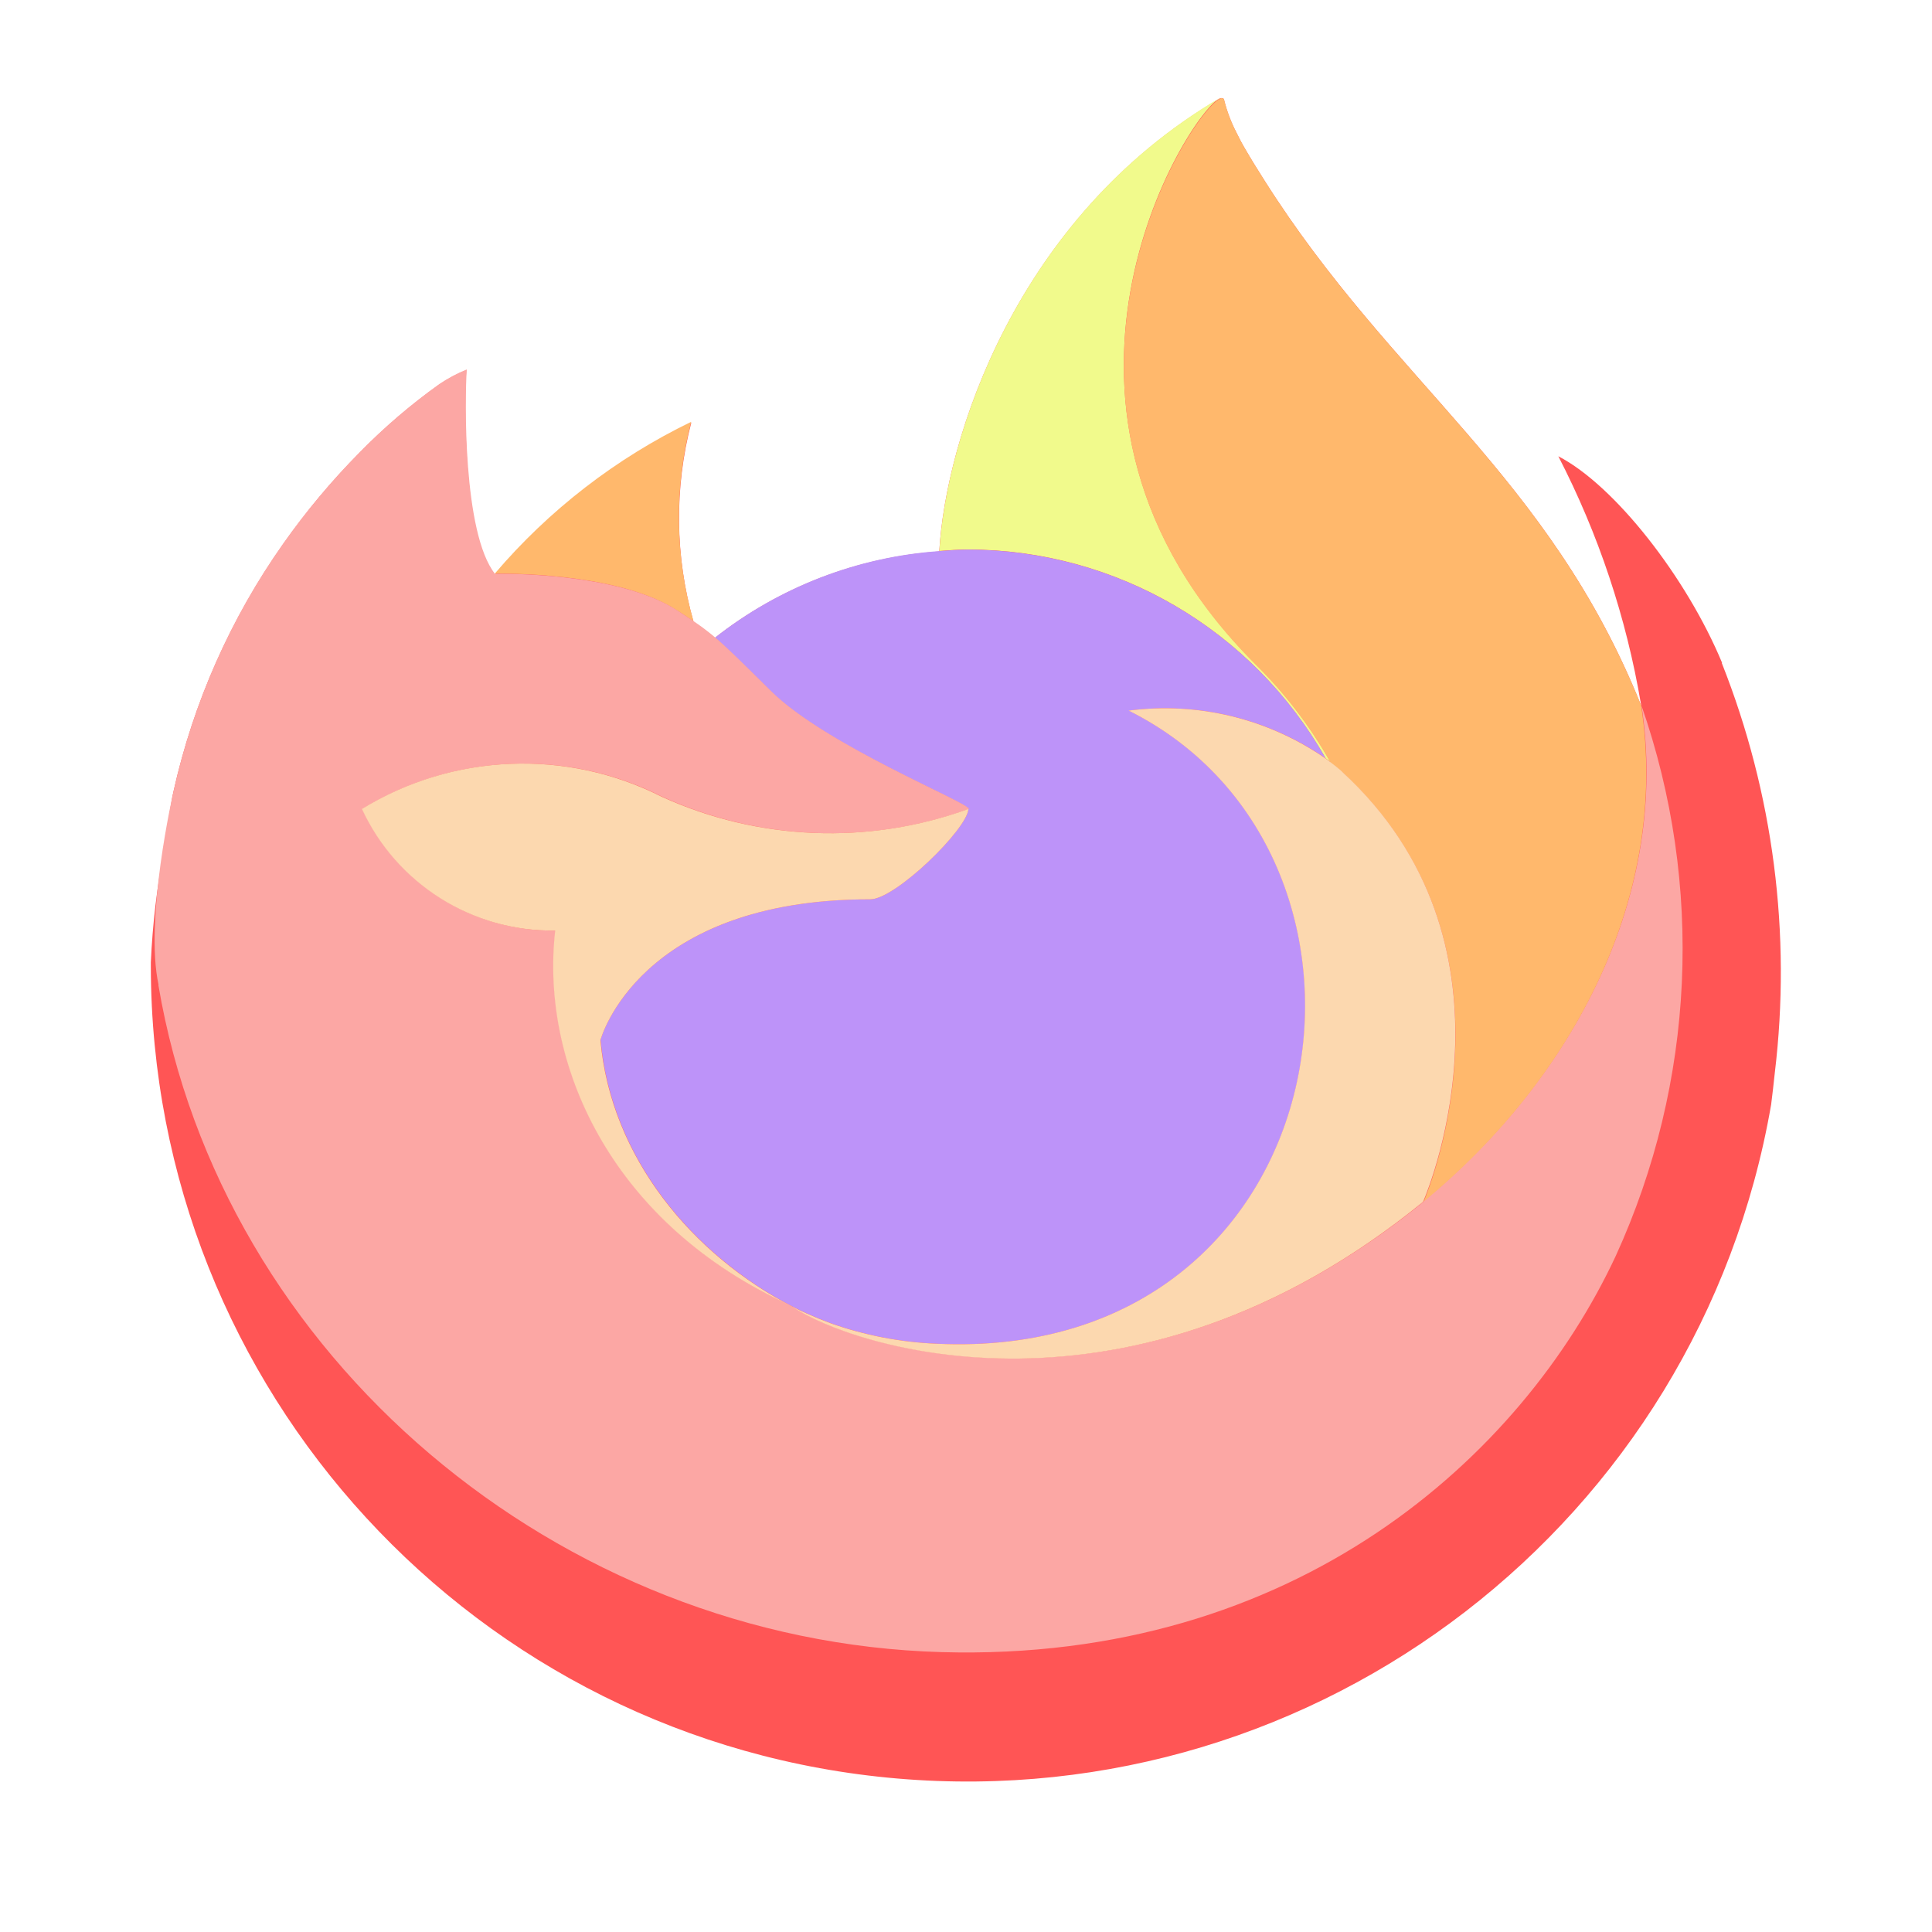
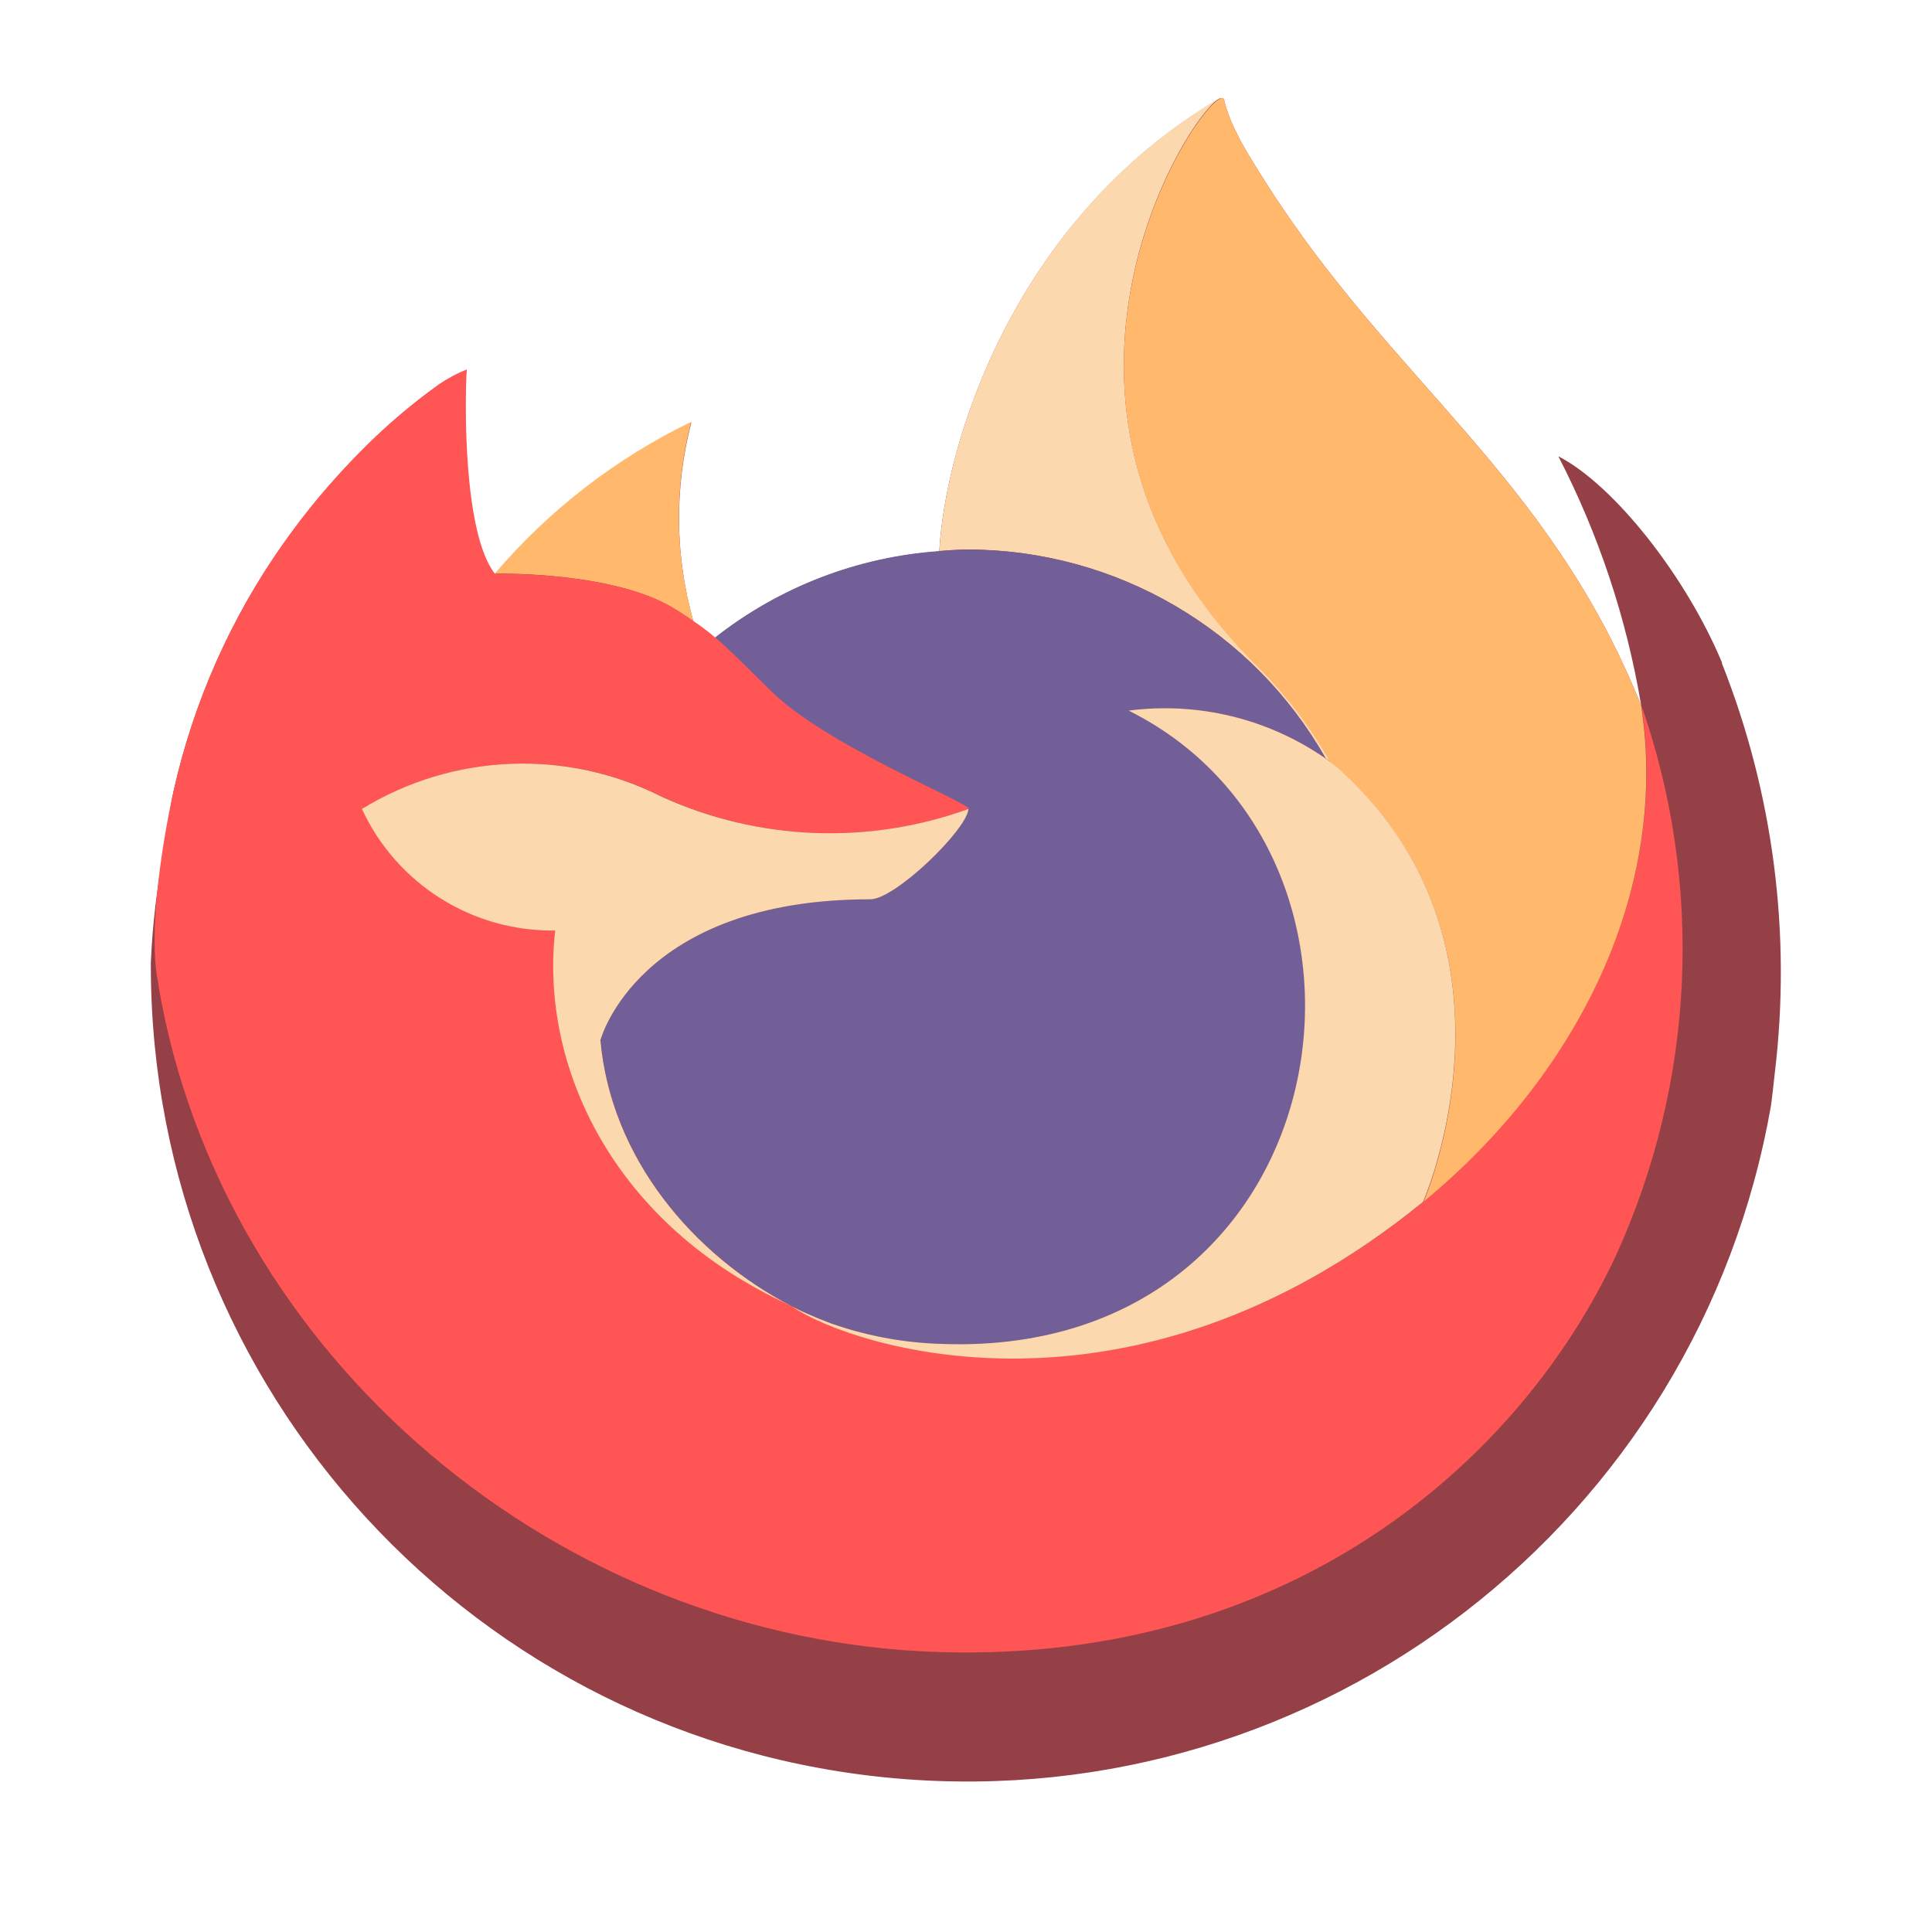
<svg xmlns="http://www.w3.org/2000/svg" width="64" height="64" version="1.1" viewBox="0 0 16.933 16.933" id="svg24">
  <defs id="defs28" />
  <circle cx="296.65" cy="5.757" r="0" enable-background="new" fill="#d5d3cf" stroke-width=".872" id="circle2" />
  <g stroke-width=".185" id="g20">
-     <path d="m15.093 5.809c-0.311-0.748-0.941-1.555-1.435-1.81a7.431 7.431 0 0 1 0.724 2.171l0.001 0.012c-0.809-2.016-2.18-2.829-3.3-4.599-0.057-0.09-0.113-0.179-0.168-0.274-0.032-0.054-0.057-0.103-0.079-0.148a1.302 1.302 0 0 1-0.107-0.283 0.018 0.018 0 0 0-0.016-0.018 0.025 0.025 0 0 0-0.013 0c-9.59e-4 0-0.002 0.002-0.004 0.002-0.001 3.6604e-4 -0.004 0.002-0.005 0.003l0.003-0.005c-1.797 1.052-2.406 2.999-2.462 3.973a3.578 3.578 0 0 0-1.968 0.759 2.138 2.138 0 0 0-0.185-0.14 3.316 3.316 0 0 1-0.02-1.748 5.298 5.298 0 0 0-1.722 1.331h-0.003c-0.284-0.358-0.264-1.543-0.247-1.791a1.278 1.278 0 0 0-0.239 0.127 5.209 5.209 0 0 0-0.699 0.599 6.246 6.246 0 0 0-0.669 0.802v8.715e-4 -8.715e-4a6.041 6.041 0 0 0-0.96 2.167l-0.01 0.047c-0.013 0.063-0.062 0.378-0.07 0.447 0 0.005-0.001 0.01-0.002 0.016a6.817 6.817 0 0 0-0.116 0.986v0.037a7.153 7.153 0 0 0 14.201 1.21c0.012-0.092 0.022-0.184 0.032-0.277a7.356 7.356 0 0 0-0.464-3.593zm-8.244 5.599c0.033 0.016 0.065 0.033 0.099 0.049l0.005 0.004q-0.052-0.025-0.104-0.052zm1.639-4.314m5.897-0.911v-0.007l0.001 0.008z" fill="#ff3944" id="path4" style="fill:#ff5555" />
-     <path d="m11.618 6.646c0.015 0.011 0.03 0.022 0.044 0.033a3.894 3.894 0 0 0-0.664-0.866c-2.223-2.223-0.583-4.821-0.306-4.953l0.003-0.004c-1.797 1.052-2.406 2.999-2.462 3.973 0.083-0.006 0.166-0.013 0.251-0.013a3.61 3.61 0 0 1 3.134 1.83z" fill="#ffcd34" id="path6" style="fill:#f1fa8c" />
-     <path d="m8.488 7.09c-0.012 0.178-0.64 0.792-0.86 0.792-2.034 0-2.364 1.23-2.364 1.23 0.09 1.036 0.812 1.889 1.685 2.341 0.04 0.021 0.08 0.039 0.121 0.058q0.105 0.047 0.21 0.086a3.181 3.181 0 0 0 0.931 0.18c3.565 0.167 4.255-4.263 1.683-5.549a2.469 2.469 0 0 1 1.725 0.419 3.61 3.61 0 0 0-3.134-1.83c-0.085 0-0.168 0.007-0.251 0.013a3.578 3.578 0 0 0-1.968 0.759c0.109 0.092 0.232 0.216 0.491 0.471 0.485 0.478 1.73 0.973 1.733 1.032z" fill="#9a46eb" id="path8" style="fill:#bd93f9" />
+     <path d="m15.093 5.809c-0.311-0.748-0.941-1.555-1.435-1.81a7.431 7.431 0 0 1 0.724 2.171l0.001 0.012c-0.809-2.016-2.18-2.829-3.3-4.599-0.057-0.09-0.113-0.179-0.168-0.274-0.032-0.054-0.057-0.103-0.079-0.148a1.302 1.302 0 0 1-0.107-0.283 0.018 0.018 0 0 0-0.016-0.018 0.025 0.025 0 0 0-0.013 0c-9.59e-4 0-0.002 0.002-0.004 0.002-0.001 3.6604e-4 -0.004 0.002-0.005 0.003l0.003-0.005c-1.797 1.052-2.406 2.999-2.462 3.973a3.578 3.578 0 0 0-1.968 0.759 2.138 2.138 0 0 0-0.185-0.14 3.316 3.316 0 0 1-0.02-1.748 5.298 5.298 0 0 0-1.722 1.331h-0.003c-0.284-0.358-0.264-1.543-0.247-1.791a1.278 1.278 0 0 0-0.239 0.127 5.209 5.209 0 0 0-0.699 0.599 6.246 6.246 0 0 0-0.669 0.802v8.715e-4 -8.715e-4a6.041 6.041 0 0 0-0.96 2.167l-0.01 0.047c-0.013 0.063-0.062 0.378-0.07 0.447 0 0.005-0.001 0.01-0.002 0.016a6.817 6.817 0 0 0-0.116 0.986v0.037a7.153 7.153 0 0 0 14.201 1.21c0.012-0.092 0.022-0.184 0.032-0.277a7.356 7.356 0 0 0-0.464-3.593zm-8.244 5.599c0.033 0.016 0.065 0.033 0.099 0.049l0.005 0.004q-0.052-0.025-0.104-0.052zm1.639-4.314m5.897-0.911v-0.007l0.001 0.008z" fill="#ff3944" id="path4" style="fill:#944046" />
+     <path d="m11.618 6.646c0.015 0.011 0.03 0.022 0.044 0.033a3.894 3.894 0 0 0-0.664-0.866c-2.223-2.223-0.583-4.821-0.306-4.953l0.003-0.004c-1.797 1.052-2.406 2.999-2.462 3.973 0.083-0.006 0.166-0.013 0.251-0.013a3.61 3.61 0 0 1 3.134 1.83z" fill="#ffcd34" id="path6" style="fill:#fcd8af" />
+     <path d="m8.488 7.09c-0.012 0.178-0.64 0.792-0.86 0.792-2.034 0-2.364 1.23-2.364 1.23 0.09 1.036 0.812 1.889 1.685 2.341 0.04 0.021 0.08 0.039 0.121 0.058q0.105 0.047 0.21 0.086a3.181 3.181 0 0 0 0.931 0.18c3.565 0.167 4.255-4.263 1.683-5.549a2.469 2.469 0 0 1 1.725 0.419 3.61 3.61 0 0 0-3.134-1.83c-0.085 0-0.168 0.007-0.251 0.013a3.578 3.578 0 0 0-1.968 0.759c0.109 0.092 0.232 0.216 0.491 0.471 0.485 0.478 1.73 0.973 1.733 1.032z" fill="#9a46eb" id="path8" style="fill:#735f98" />
    <path d="m5.93 5.347c0.058 0.037 0.106 0.069 0.148 0.098a3.316 3.316 0 0 1-0.02-1.748 5.298 5.298 0 0 0-1.722 1.331c0.035-8.715e-4 1.072-0.02 1.594 0.32z" fill="#ff9633" id="path10" style="fill:#ffb86c" />
-     <path d="m1.388 8.633c0.552 3.262 3.508 5.752 6.864 5.847 3.106 0.088 5.09-1.715 5.91-3.474a6.478 6.478 0 0 0 0.223-4.827v-0.007c0-0.005-0.001-0.009 0-0.007l0.001 0.012c0.254 1.657-0.589 3.262-1.906 4.347l-0.004 0.009c-2.567 2.09-5.023 1.261-5.52 0.923q-0.052-0.025-0.104-0.052c-1.496-0.715-2.115-2.079-1.982-3.248a1.837 1.837 0 0 1-1.694-1.066 2.698 2.698 0 0 1 2.63-0.106 3.562 3.562 0 0 0 2.686 0.106c-0.003-0.058-1.248-0.554-1.733-1.032-0.259-0.256-0.382-0.379-0.491-0.471a2.138 2.138 0 0 0-0.185-0.14c-0.042-0.029-0.09-0.06-0.148-0.098-0.522-0.339-1.559-0.321-1.594-0.32h-0.003c-0.283-0.359-0.264-1.544-0.247-1.791a1.278 1.278 0 0 0-0.239 0.127 5.209 5.209 0 0 0-0.699 0.599 6.246 6.246 0 0 0-0.671 0.8v8.715e-4 -8.715e-4a6.041 6.041 0 0 0-0.96 2.167c-0.004 0.015-0.258 1.126-0.132 1.702z" fill="#ff6333" id="path12" style="fill:#fca7a4" />
+     <path d="m1.388 8.633c0.552 3.262 3.508 5.752 6.864 5.847 3.106 0.088 5.09-1.715 5.91-3.474a6.478 6.478 0 0 0 0.223-4.827v-0.007c0-0.005-0.001-0.009 0-0.007l0.001 0.012c0.254 1.657-0.589 3.262-1.906 4.347l-0.004 0.009c-2.567 2.09-5.023 1.261-5.52 0.923q-0.052-0.025-0.104-0.052c-1.496-0.715-2.115-2.079-1.982-3.248a1.837 1.837 0 0 1-1.694-1.066 2.698 2.698 0 0 1 2.63-0.106 3.562 3.562 0 0 0 2.686 0.106c-0.003-0.058-1.248-0.554-1.733-1.032-0.259-0.256-0.382-0.379-0.491-0.471a2.138 2.138 0 0 0-0.185-0.14c-0.042-0.029-0.09-0.06-0.148-0.098-0.522-0.339-1.559-0.321-1.594-0.32h-0.003c-0.283-0.359-0.264-1.544-0.247-1.791a1.278 1.278 0 0 0-0.239 0.127 5.209 5.209 0 0 0-0.699 0.599 6.246 6.246 0 0 0-0.671 0.8v8.715e-4 -8.715e-4a6.041 6.041 0 0 0-0.96 2.167c-0.004 0.015-0.258 1.126-0.132 1.702z" fill="#ff6333" id="path12" style="fill:#ff5555" />
    <path d="m10.998 5.818a3.894 3.894 0 0 1 0.664 0.867c0.039 0.03 0.076 0.059 0.107 0.088 1.622 1.495 0.772 3.608 0.709 3.758 1.317-1.085 2.159-2.69 1.906-4.347-0.809-2.017-2.18-2.83-3.3-4.6-0.057-0.09-0.113-0.179-0.168-0.274-0.032-0.054-0.057-0.103-0.079-0.148a1.302 1.302 0 0 1-0.107-0.283 0.018 0.018 0 0 0-0.016-0.018 0.025 0.025 0 0 0-0.013 0c-9.59e-4 0-0.002 0.002-0.004 0.002-0.001 3.6604e-4 -0.004 0.002-0.005 0.003-0.277 0.131-1.917 2.729 0.306 4.952z" fill="#ff8619" id="path14" style="fill:#ffb86c" />
    <path d="m11.768 6.768c-0.031-0.029-0.068-0.058-0.107-0.088-0.015-0.011-0.029-0.022-0.044-0.033a2.469 2.469 0 0 0-1.725-0.419c2.573 1.286 1.882 5.716-1.683 5.549a3.181 3.181 0 0 1-0.931-0.18q-0.105-0.039-0.21-0.086c-0.04-0.018-0.081-0.037-0.121-0.058l0.005 0.004c0.497 0.339 2.953 1.169 5.52-0.923l0.004-0.009c0.064-0.149 0.914-2.263-0.709-3.757z" fill="#ffa316" id="path16" style="fill:#fcd8af" />
    <path d="m5.264 9.112s0.33-1.23 2.364-1.23c0.22 0 0.849-0.614 0.86-0.792a3.562 3.562 0 0 1-2.686-0.106 2.698 2.698 0 0 0-2.63 0.106 1.837 1.837 0 0 0 1.694 1.066c-0.133 1.169 0.486 2.533 1.982 3.248 0.033 0.016 0.065 0.033 0.099 0.049-0.873-0.451-1.595-1.305-1.685-2.341z" fill="#ffbb27" id="path18" style="fill:#fcd8af" />
  </g>
  <circle cx="-15.774" cy="13.461" r="0" enable-background="new" fill="#d5d3cf" stroke-width=".872" id="circle22" />
</svg>
